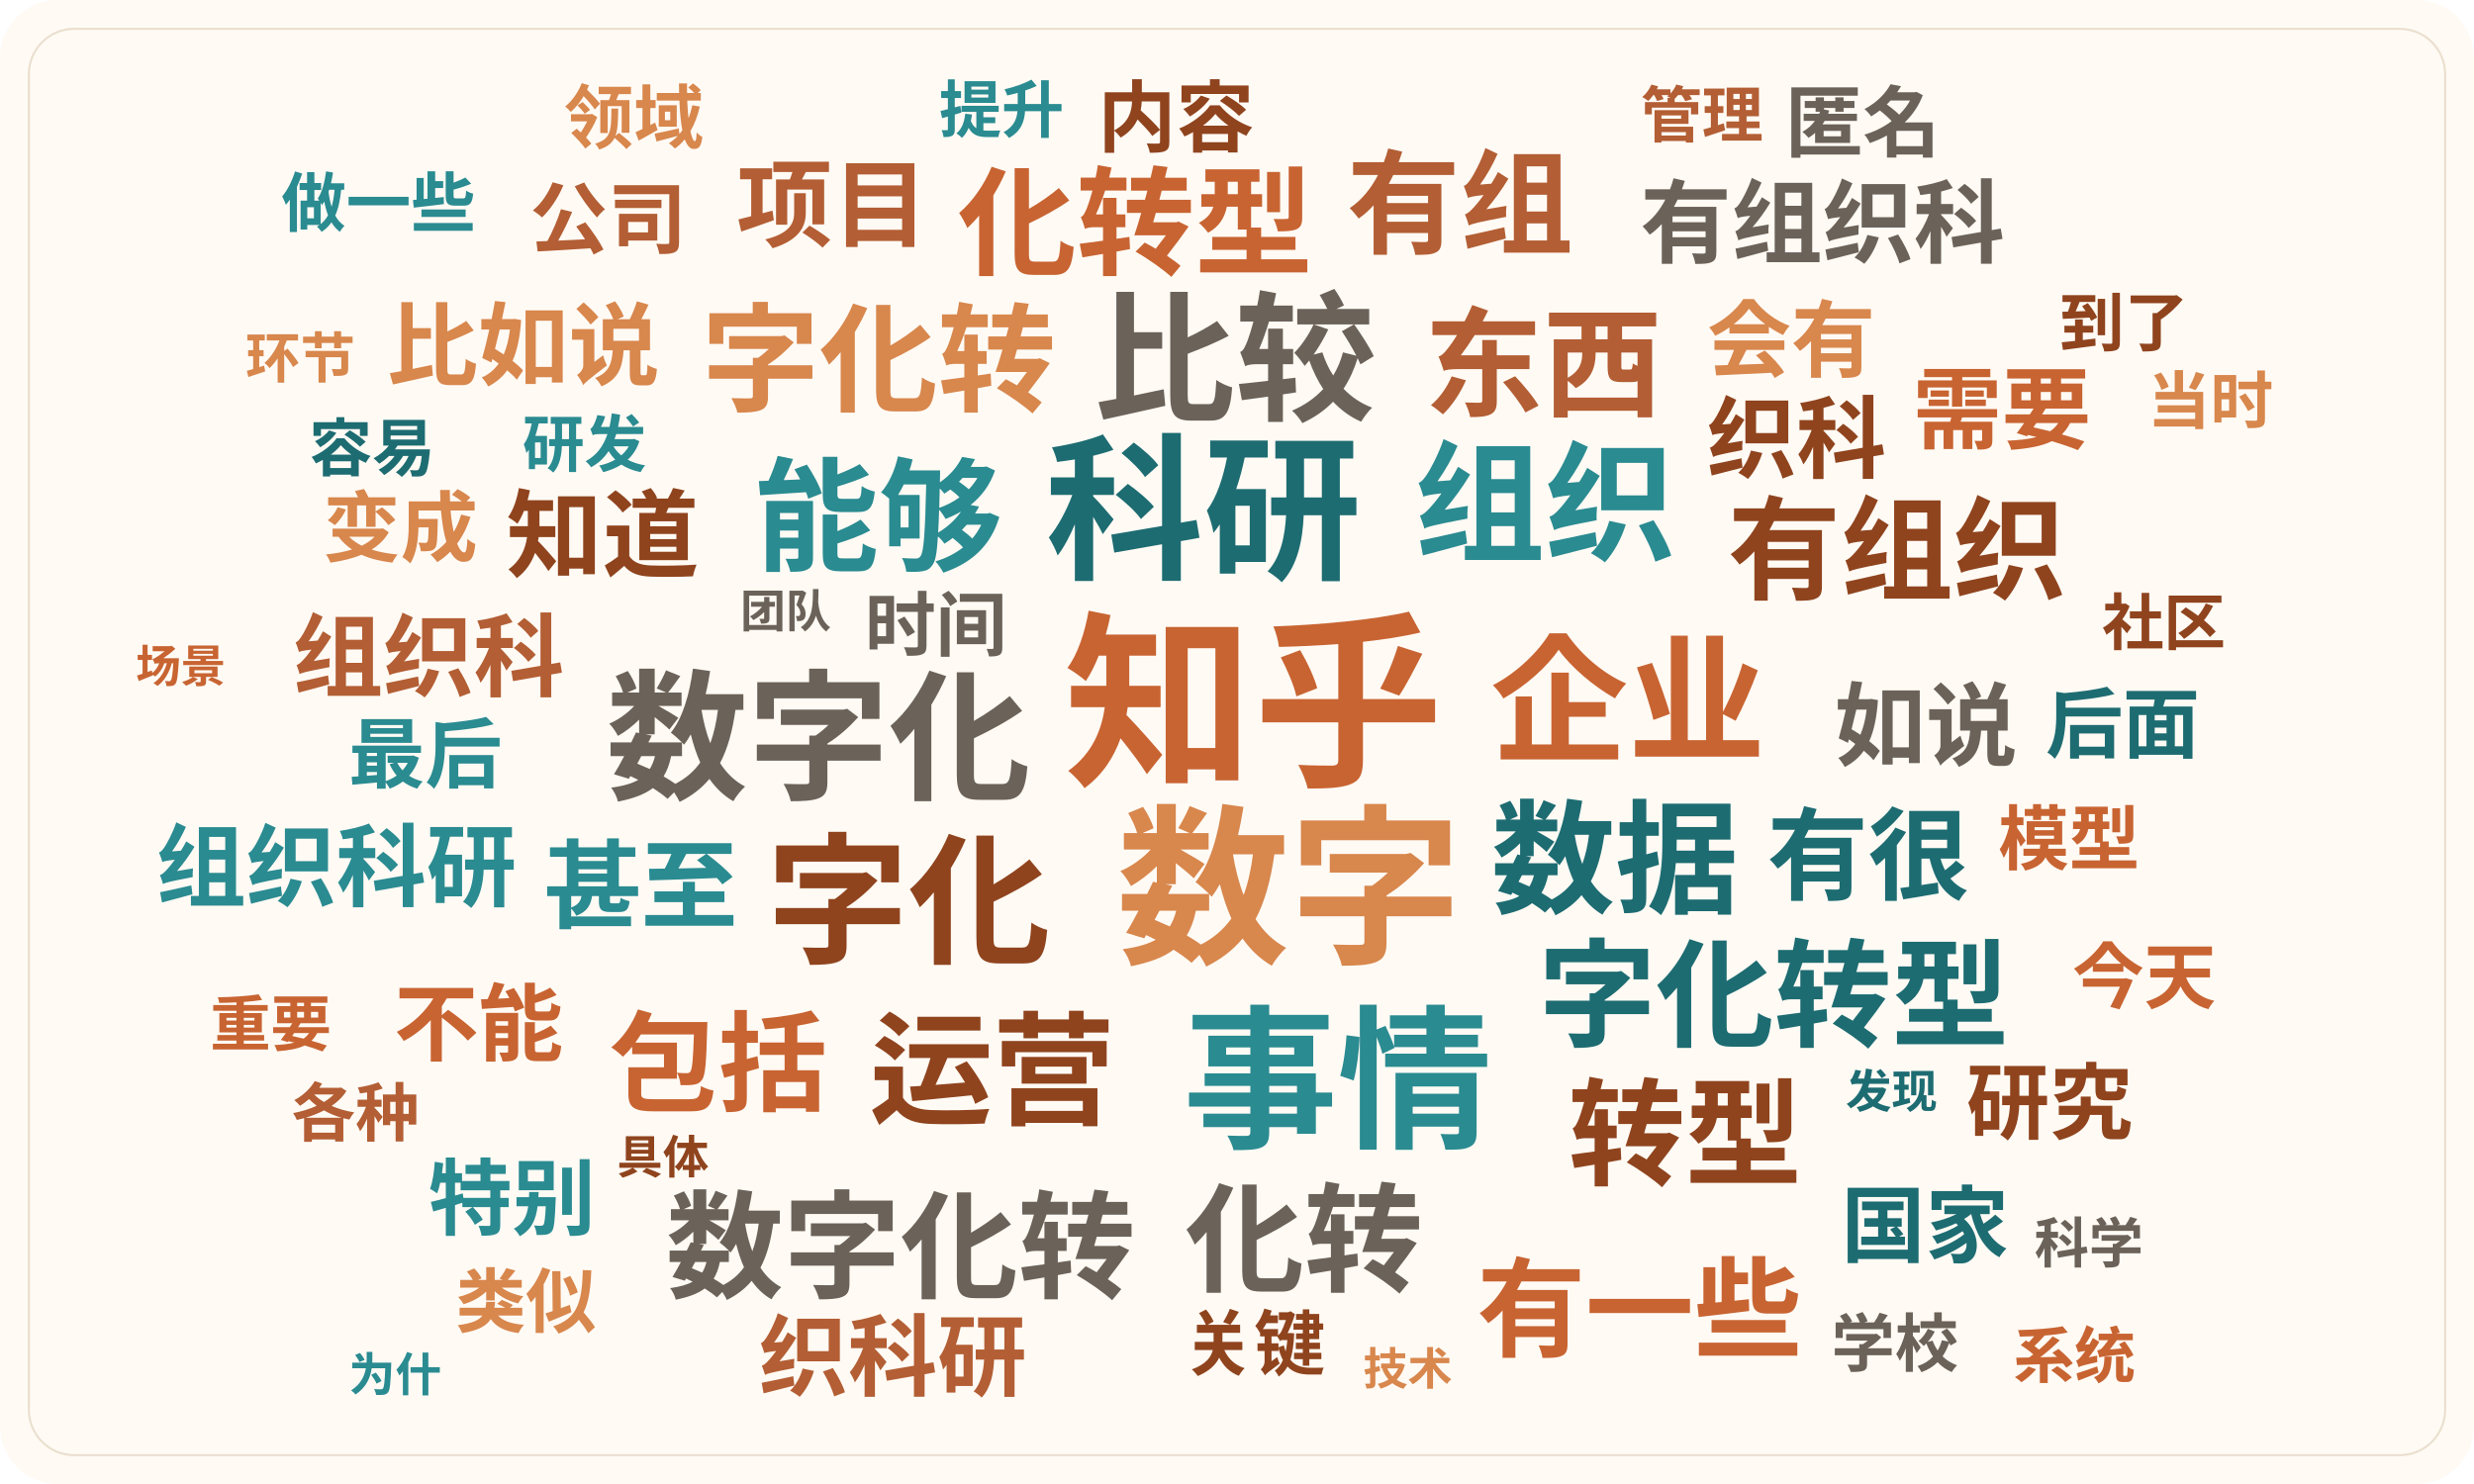
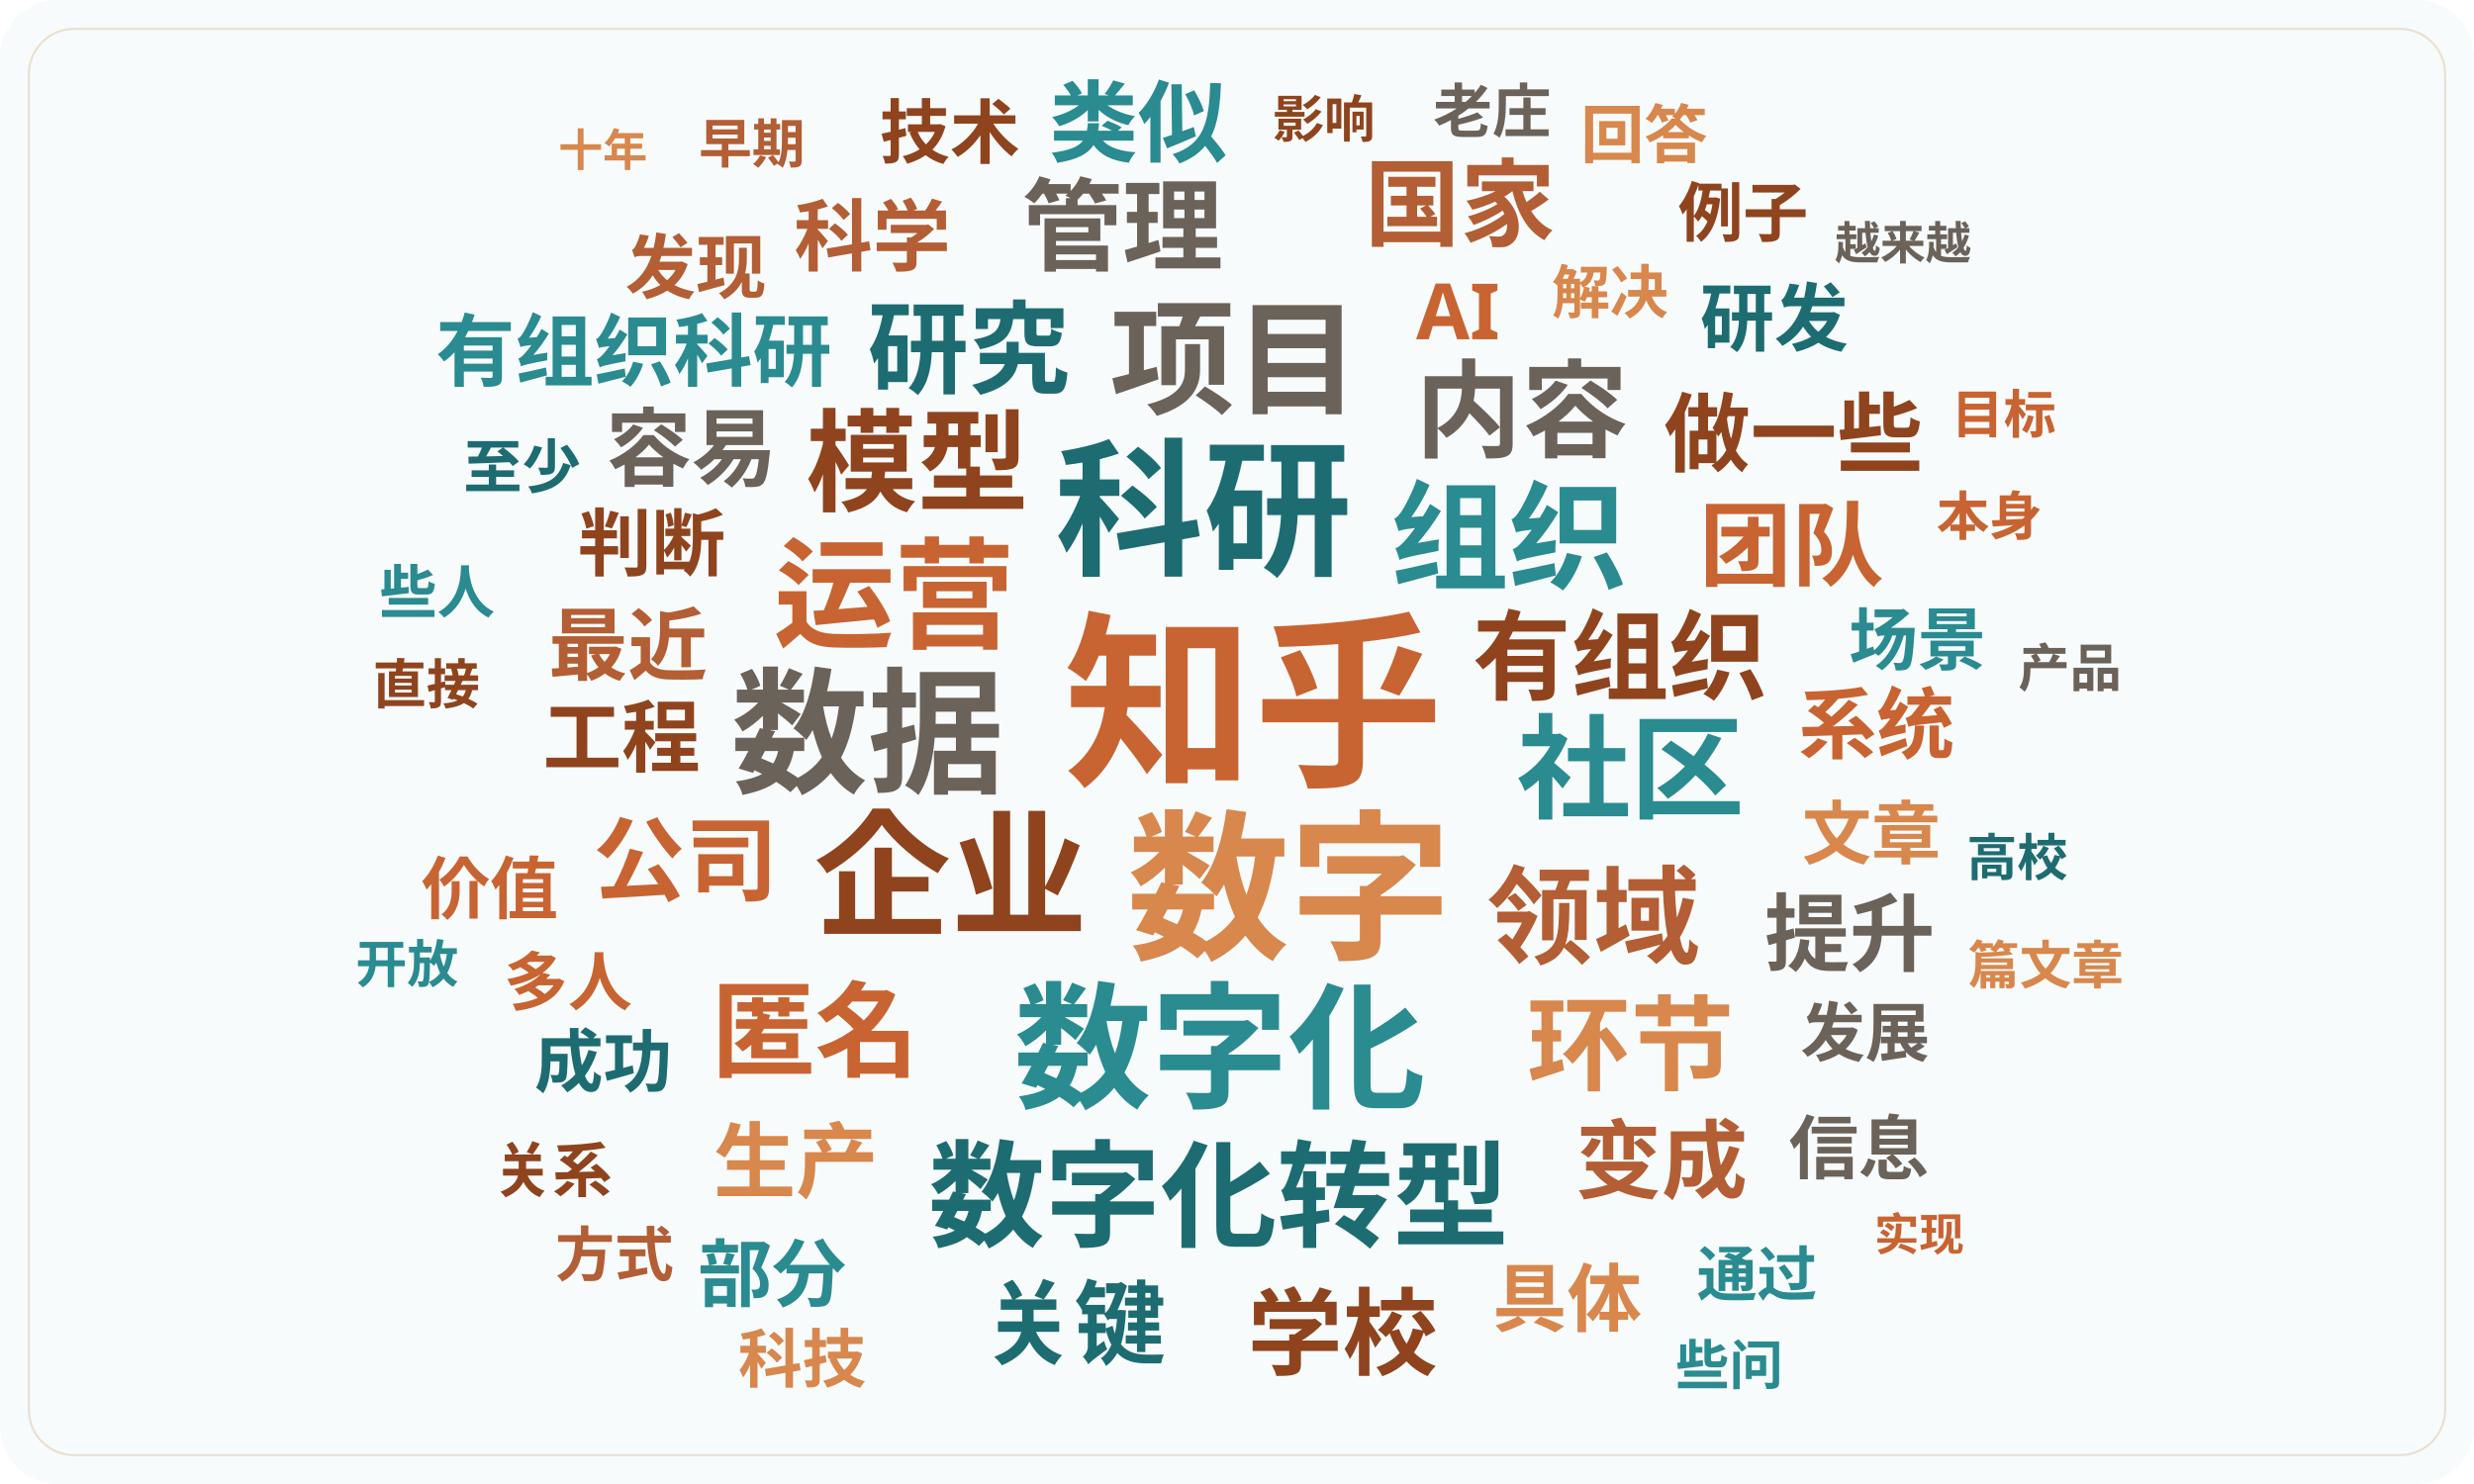
<svg xmlns="http://www.w3.org/2000/svg" viewBox="0 0 1200 720" width="1200" height="720" role="img" aria-labelledby="title desc">
-   <rect width="100%" height="100%" rx="28" fill="#fffaf4" />
+   <rect width="100%" height="100%" rx="28" fill="#f7fbfb" />
  <rect x="14" y="14" width="1172" height="692" rx="22" fill="none" stroke="#eadfce" />
-   <text x="682.8" y="664.3" font-size="21.6" fill="#d8874d" text-anchor="middle" dominant-baseline="middle" font-family="IBM Plex Sans, PingFang SC, Hiragino Sans GB, Microsoft YaHei, sans-serif" font-weight="700">技术</text>
-   <text x="87.7" y="323.4" font-size="21.8" fill="#c86432" text-anchor="middle" dominant-baseline="middle" font-family="IBM Plex Sans, PingFang SC, Hiragino Sans GB, Microsoft YaHei, sans-serif" font-weight="700">场景</text>
-   <text x="381.1" y="296.7" font-size="22.0" fill="#6b6259" text-anchor="middle" dominant-baseline="middle" font-family="IBM Plex Sans, PingFang SC, Hiragino Sans GB, Microsoft YaHei, sans-serif" font-weight="700">团队</text>
-   <text x="917.5" y="529.7" font-size="22.2" fill="#1d6c72" text-anchor="middle" dominant-baseline="middle" font-family="IBM Plex Sans, PingFang SC, Hiragino Sans GB, Microsoft YaHei, sans-serif" font-weight="700">发现</text>
-   <text x="321.5" y="561.6" font-size="22.3" fill="#8f441e" text-anchor="middle" dominant-baseline="middle" font-family="IBM Plex Sans, PingFang SC, Hiragino Sans GB, Microsoft YaHei, sans-serif" font-weight="700">具体</text>
-   <text x="191.7" y="667.1" font-size="22.5" fill="#2a8b91" text-anchor="middle" dominant-baseline="middle" font-family="IBM Plex Sans, PingFang SC, Hiragino Sans GB, Microsoft YaHei, sans-serif" font-weight="700">为什</text>
-   <text x="1013.2" y="603.4" font-size="26.4" fill="#6b6259" text-anchor="middle" dominant-baseline="middle" font-family="IBM Plex Sans, PingFang SC, Hiragino Sans GB, Microsoft YaHei, sans-serif" font-weight="700">科学</text>
-   <text x="145.7" y="174.0" font-size="26.6" fill="#d8874d" text-anchor="middle" dominant-baseline="middle" font-family="IBM Plex Sans, PingFang SC, Hiragino Sans GB, Microsoft YaHei, sans-serif" font-weight="700">环节</text>
-   <text x="131.3" y="497.1" font-size="29.4" fill="#c86432" text-anchor="middle" dominant-baseline="middle" font-family="IBM Plex Sans, PingFang SC, Hiragino Sans GB, Microsoft YaHei, sans-serif" font-weight="700">重要</text>
-   <text x="1006.2" y="658.0" font-size="29.6" fill="#c86432" text-anchor="middle" dominant-baseline="middle" font-family="IBM Plex Sans, PingFang SC, Hiragino Sans GB, Microsoft YaHei, sans-serif" font-weight="700">系统</text>
-   <text x="825.5" y="56.1" font-size="29.7" fill="#b35e34" text-anchor="middle" dominant-baseline="middle" font-family="IBM Plex Sans, PingFang SC, Hiragino Sans GB, Microsoft YaHei, sans-serif" font-weight="700">管理</text>
-   <text x="1049.5" y="302.3" font-size="29.9" fill="#8f441e" text-anchor="middle" dominant-baseline="middle" font-family="IBM Plex Sans, PingFang SC, Hiragino Sans GB, Microsoft YaHei, sans-serif" font-weight="700">社区</text>
-   <text x="283.5" y="215.8" font-size="30.1" fill="#2a8b91" text-anchor="middle" dominant-baseline="middle" font-family="IBM Plex Sans, PingFang SC, Hiragino Sans GB, Microsoft YaHei, sans-serif" font-weight="700">研发</text>
-   <text x="485.8" y="53.6" font-size="30.3" fill="#2a8b91" text-anchor="middle" dominant-baseline="middle" font-family="IBM Plex Sans, PingFang SC, Hiragino Sans GB, Microsoft YaHei, sans-serif" font-weight="700">提升</text>
-   <text x="1072.1" y="194.8" font-size="30.5" fill="#d8874d" text-anchor="middle" dominant-baseline="middle" font-family="IBM Plex Sans, PingFang SC, Hiragino Sans GB, Microsoft YaHei, sans-serif" font-weight="700">当时</text>
-   <text x="180.5" y="217.7" font-size="30.6" fill="#1d6c72" text-anchor="middle" dominant-baseline="middle" font-family="IBM Plex Sans, PingFang SC, Hiragino Sans GB, Microsoft YaHei, sans-serif" font-weight="700">容易</text>
-   <text x="919.1" y="652.1" font-size="30.8" fill="#6b6259" text-anchor="middle" dominant-baseline="middle" font-family="IBM Plex Sans, PingFang SC, Hiragino Sans GB, Microsoft YaHei, sans-serif" font-weight="700">学校</text>
-   <text x="172.4" y="540.3" font-size="31.0" fill="#b35e34" text-anchor="middle" dominant-baseline="middle" font-family="IBM Plex Sans, PingFang SC, Hiragino Sans GB, Microsoft YaHei, sans-serif" font-weight="700">各种</text>
-   <text x="1030.3" y="156.8" font-size="31.2" fill="#8f441e" text-anchor="middle" dominant-baseline="middle" font-family="IBM Plex Sans, PingFang SC, Hiragino Sans GB, Microsoft YaHei, sans-serif" font-weight="700">到了</text>
-   <text x="183.6" y="98.8" font-size="31.4" fill="#2a8b91" text-anchor="middle" dominant-baseline="middle" font-family="IBM Plex Sans, PingFang SC, Hiragino Sans GB, Microsoft YaHei, sans-serif" font-weight="700">做一些</text>
-   <text x="307.4" y="57.4" font-size="33.9" fill="#d8874d" text-anchor="middle" dominant-baseline="middle" font-family="IBM Plex Sans, PingFang SC, Hiragino Sans GB, Microsoft YaHei, sans-serif" font-weight="700">领域</text>
-   <text x="255.0" y="631.8" font-size="34.1" fill="#d8874d" text-anchor="middle" dominant-baseline="middle" font-family="IBM Plex Sans, PingFang SC, Hiragino Sans GB, Microsoft YaHei, sans-serif" font-weight="700">类似</text>
-   <text x="1003.6" y="407.3" font-size="34.3" fill="#c86432" text-anchor="middle" dominant-baseline="middle" font-family="IBM Plex Sans, PingFang SC, Hiragino Sans GB, Microsoft YaHei, sans-serif" font-weight="700">模型</text>
-   <text x="453.9" y="303.6" font-size="34.4" fill="#6b6259" text-anchor="middle" dominant-baseline="middle" font-family="IBM Plex Sans, PingFang SC, Hiragino Sans GB, Microsoft YaHei, sans-serif" font-weight="700">时间</text>
-   <text x="608.3" y="652.3" font-size="34.6" fill="#8f441e" text-anchor="middle" dominant-baseline="middle" font-family="IBM Plex Sans, PingFang SC, Hiragino Sans GB, Microsoft YaHei, sans-serif" font-weight="700">关键</text>
-   <text x="1040.0" y="474.3" font-size="34.8" fill="#c86432" text-anchor="middle" dominant-baseline="middle" font-family="IBM Plex Sans, PingFang SC, Hiragino Sans GB, Microsoft YaHei, sans-serif" font-weight="700">今天</text>
-   <text x="206.2" y="366.3" font-size="37.2" fill="#2a8b91" text-anchor="middle" dominant-baseline="middle" font-family="IBM Plex Sans, PingFang SC, Hiragino Sans GB, Microsoft YaHei, sans-serif" font-weight="700">最后</text>
-   <text x="1029.6" y="351.7" font-size="37.3" fill="#1d6c72" text-anchor="middle" dominant-baseline="middle" font-family="IBM Plex Sans, PingFang SC, Hiragino Sans GB, Microsoft YaHei, sans-serif" font-weight="700">后面</text>
-   <text x="194.2" y="256.4" font-size="37.5" fill="#d8874d" text-anchor="middle" dominant-baseline="middle" font-family="IBM Plex Sans, PingFang SC, Hiragino Sans GB, Microsoft YaHei, sans-serif" font-weight="700">变成</text>
-   <text x="903.5" y="59.9" font-size="37.7" fill="#6b6259" text-anchor="middle" dominant-baseline="middle" font-family="IBM Plex Sans, PingFang SC, Hiragino Sans GB, Microsoft YaHei, sans-serif" font-weight="700">匿名</text>
-   <text x="570.4" y="57.4" font-size="37.9" fill="#8f441e" text-anchor="middle" dominant-baseline="middle" font-family="IBM Plex Sans, PingFang SC, Hiragino Sans GB, Microsoft YaHei, sans-serif" font-weight="700">内容</text>
-   <text x="294.9" y="106.6" font-size="38.1" fill="#b35e34" text-anchor="middle" dominant-baseline="middle" font-family="IBM Plex Sans, PingFang SC, Hiragino Sans GB, Microsoft YaHei, sans-serif" font-weight="700">公司</text>
-   <text x="994.1" y="535.3" font-size="40.3" fill="#8f441e" text-anchor="middle" dominant-baseline="middle" font-family="IBM Plex Sans, PingFang SC, Hiragino Sans GB, Microsoft YaHei, sans-serif" font-weight="700">研究</text>
-   <text x="248.4" y="581.8" font-size="40.5" fill="#2a8b91" text-anchor="middle" dominant-baseline="middle" font-family="IBM Plex Sans, PingFang SC, Hiragino Sans GB, Microsoft YaHei, sans-serif" font-weight="700">特别</text>
-   <text x="933.8" y="595.0" font-size="40.7" fill="#1d6c72" text-anchor="middle" dominant-baseline="middle" font-family="IBM Plex Sans, PingFang SC, Hiragino Sans GB, Microsoft YaHei, sans-serif" font-weight="700">国家</text>
-   <text x="868.8" y="165.4" font-size="40.8" fill="#d8874d" text-anchor="middle" dominant-baseline="middle" font-family="IBM Plex Sans, PingFang SC, Hiragino Sans GB, Microsoft YaHei, sans-serif" font-weight="700">会有</text>
-   <text x="232.1" y="497.1" font-size="41.0" fill="#c86432" text-anchor="middle" dominant-baseline="middle" font-family="IBM Plex Sans, PingFang SC, Hiragino Sans GB, Microsoft YaHei, sans-serif" font-weight="700">不能</text>
-   <text x="971.0" y="199.2" font-size="43.2" fill="#c86432" text-anchor="middle" dominant-baseline="middle" font-family="IBM Plex Sans, PingFang SC, Hiragino Sans GB, Microsoft YaHei, sans-serif" font-weight="700">需要</text>
-   <text x="433.0" y="658.7" font-size="43.3" fill="#b35e34" text-anchor="middle" dominant-baseline="middle" font-family="IBM Plex Sans, PingFang SC, Hiragino Sans GB, Microsoft YaHei, sans-serif" font-weight="700">织科研</text>
-   <text x="871.4" y="213.3" font-size="43.5" fill="#8f441e" text-anchor="middle" dominant-baseline="middle" font-family="IBM Plex Sans, PingFang SC, Hiragino Sans GB, Microsoft YaHei, sans-serif" font-weight="700">织科</text>
-   <text x="163.1" y="421.0" font-size="43.7" fill="#2a8b91" text-anchor="middle" dominant-baseline="middle" font-family="IBM Plex Sans, PingFang SC, Hiragino Sans GB, Microsoft YaHei, sans-serif" font-weight="700">组织科研</text>
-   <text x="207.8" y="319.1" font-size="43.9" fill="#b35e34" text-anchor="middle" dominant-baseline="middle" font-family="IBM Plex Sans, PingFang SC, Hiragino Sans GB, Microsoft YaHei, sans-serif" font-weight="700">组织科</text>
-   <text x="253.8" y="168.1" font-size="44.1" fill="#d8874d" text-anchor="middle" dominant-baseline="middle" font-family="IBM Plex Sans, PingFang SC, Hiragino Sans GB, Microsoft YaHei, sans-serif" font-weight="700">比如说</text>
-   <text x="884.0" y="108.6" font-size="44.2" fill="#6b6259" text-anchor="middle" dominant-baseline="middle" font-family="IBM Plex Sans, PingFang SC, Hiragino Sans GB, Microsoft YaHei, sans-serif" font-weight="700">有组织科</text>
-   <text x="934.1" y="352.6" font-size="44.4" fill="#6b6259" text-anchor="middle" dominant-baseline="middle" font-family="IBM Plex Sans, PingFang SC, Hiragino Sans GB, Microsoft YaHei, sans-serif" font-weight="700">如说</text>
-   <text x="403.8" y="99.9" font-size="46.5" fill="#b35e34" text-anchor="middle" dominant-baseline="middle" font-family="IBM Plex Sans, PingFang SC, Hiragino Sans GB, Microsoft YaHei, sans-serif" font-weight="700">项目</text>
-   <text x="292.3" y="260.1" font-size="46.7" fill="#8f441e" text-anchor="middle" dominant-baseline="middle" font-family="IBM Plex Sans, PingFang SC, Hiragino Sans GB, Microsoft YaHei, sans-serif" font-weight="700">知道</text>
-   <text x="310.9" y="430.2" font-size="46.9" fill="#2a8b91" text-anchor="middle" dominant-baseline="middle" font-family="IBM Plex Sans, PingFang SC, Hiragino Sans GB, Microsoft YaHei, sans-serif" font-weight="700">甚至</text>
-   <text x="906.1" y="415.6" font-size="48.9" fill="#1d6c72" text-anchor="middle" dominant-baseline="middle" font-family="IBM Plex Sans, PingFang SC, Hiragino Sans GB, Microsoft YaHei, sans-serif" font-weight="700">有很</text>
-   <text x="795.3" y="635.7" font-size="52.6" fill="#c86432" text-anchor="middle" dominant-baseline="middle" font-family="IBM Plex Sans, PingFang SC, Hiragino Sans GB, Microsoft YaHei, sans-serif" font-weight="700">有一些</text>
-   <text x="348.3" y="516.4" font-size="52.8" fill="#c86432" text-anchor="middle" dominant-baseline="middle" font-family="IBM Plex Sans, PingFang SC, Hiragino Sans GB, Microsoft YaHei, sans-serif" font-weight="700">包括</text>
-   <text x="920.1" y="267.4" font-size="54.7" fill="#8f441e" text-anchor="middle" dominant-baseline="middle" font-family="IBM Plex Sans, PingFang SC, Hiragino Sans GB, Microsoft YaHei, sans-serif" font-weight="700">有组织</text>
-   <text x="708.2" y="99.5" font-size="54.9" fill="#b35e34" text-anchor="middle" dominant-baseline="middle" font-family="IBM Plex Sans, PingFang SC, Hiragino Sans GB, Microsoft YaHei, sans-serif" font-weight="700">有组</text>
-   <text x="817.4" y="550.8" font-size="56.7" fill="#8f441e" text-anchor="middle" dominant-baseline="middle" font-family="IBM Plex Sans, PingFang SC, Hiragino Sans GB, Microsoft YaHei, sans-serif" font-weight="700">转型</text>
-   <text x="436.9" y="605.5" font-size="56.9" fill="#6b6259" text-anchor="middle" dominant-baseline="middle" font-family="IBM Plex Sans, PingFang SC, Hiragino Sans GB, Microsoft YaHei, sans-serif" font-weight="700">数字化转</text>
-   <text x="860.4" y="483.4" font-size="57.1" fill="#1d6c72" text-anchor="middle" dominant-baseline="middle" font-family="IBM Plex Sans, PingFang SC, Hiragino Sans GB, Microsoft YaHei, sans-serif" font-weight="700">字化转型</text>
-   <text x="426.2" y="175.1" font-size="57.3" fill="#d8874d" text-anchor="middle" dominant-baseline="middle" font-family="IBM Plex Sans, PingFang SC, Hiragino Sans GB, Microsoft YaHei, sans-serif" font-weight="700">字化转</text>
-   <text x="550.8" y="108.8" font-size="57.4" fill="#c86432" text-anchor="middle" dominant-baseline="middle" font-family="IBM Plex Sans, PingFang SC, Hiragino Sans GB, Microsoft YaHei, sans-serif" font-weight="700">化转型</text>
-   <text x="632.6" y="602.0" font-size="57.6" fill="#6b6259" text-anchor="middle" dominant-baseline="middle" font-family="IBM Plex Sans, PingFang SC, Hiragino Sans GB, Microsoft YaHei, sans-serif" font-weight="700">化转</text>
-   <text x="748.5" y="177.4" font-size="57.8" fill="#b35e34" text-anchor="middle" dominant-baseline="middle" font-family="IBM Plex Sans, PingFang SC, Hiragino Sans GB, Microsoft YaHei, sans-serif" font-weight="700">东西</text>
-   <text x="481.3" y="520.2" font-size="59.6" fill="#8f441e" text-anchor="middle" dominant-baseline="middle" font-family="IBM Plex Sans, PingFang SC, Hiragino Sans GB, Microsoft YaHei, sans-serif" font-weight="700">运营</text>
-   <text x="426.1" y="251.3" font-size="59.8" fill="#2a8b91" text-anchor="middle" dominant-baseline="middle" font-family="IBM Plex Sans, PingFang SC, Hiragino Sans GB, Microsoft YaHei, sans-serif" font-weight="700">能够</text>
-   <text x="783.4" y="417.5" font-size="60.0" fill="#1d6c72" text-anchor="middle" dominant-baseline="middle" font-family="IBM Plex Sans, PingFang SC, Hiragino Sans GB, Microsoft YaHei, sans-serif" font-weight="700">数据</text>
-   <text x="749.4" y="245.0" font-size="63.4" fill="#2a8b91" text-anchor="middle" dominant-baseline="middle" font-family="IBM Plex Sans, PingFang SC, Hiragino Sans GB, Microsoft YaHei, sans-serif" font-weight="700">组织</text>
-   <text x="789.7" y="340.9" font-size="66.7" fill="#c86432" text-anchor="middle" dominant-baseline="middle" font-family="IBM Plex Sans, PingFang SC, Hiragino Sans GB, Microsoft YaHei, sans-serif" font-weight="700">企业</text>
-   <text x="599.0" y="175.0" font-size="68.4" fill="#6b6259" text-anchor="middle" dominant-baseline="middle" font-family="IBM Plex Sans, PingFang SC, Hiragino Sans GB, Microsoft YaHei, sans-serif" font-weight="700">比较</text>
-   <text x="397.0" y="358.7" font-size="68.6" fill="#6b6259" text-anchor="middle" dominant-baseline="middle" font-family="IBM Plex Sans, PingFang SC, Hiragino Sans GB, Microsoft YaHei, sans-serif" font-weight="700">数字化</text>
-   <text x="440.7" y="438.0" font-size="68.8" fill="#8f441e" text-anchor="middle" dominant-baseline="middle" font-family="IBM Plex Sans, PingFang SC, Hiragino Sans GB, Microsoft YaHei, sans-serif" font-weight="700">字化</text>
-   <text x="648.8" y="524.9" font-size="74.9" fill="#2a8b91" text-anchor="middle" dominant-baseline="middle" font-family="IBM Plex Sans, PingFang SC, Hiragino Sans GB, Microsoft YaHei, sans-serif" font-weight="700">事情</text>
-   <text x="583.7" y="248.3" font-size="76.5" fill="#1d6c72" text-anchor="middle" dominant-baseline="middle" font-family="IBM Plex Sans, PingFang SC, Hiragino Sans GB, Microsoft YaHei, sans-serif" font-weight="700">科研</text>
-   <text x="625.4" y="431.9" font-size="83.7" fill="#d8874d" text-anchor="middle" dominant-baseline="middle" font-family="IBM Plex Sans, PingFang SC, Hiragino Sans GB, Microsoft YaHei, sans-serif" font-weight="700">数字</text>
+   <text x="292.4" y="73.0" font-size="21.6" fill="#d8874d" text-anchor="middle" dominant-baseline="middle" font-family="IBM Plex Sans, PingFang SC, Hiragino Sans GB, Microsoft YaHei, sans-serif" font-weight="700">十年</text>
+   <text x="930.9" y="599.1" font-size="21.8" fill="#c86432" text-anchor="middle" dominant-baseline="middle" font-family="IBM Plex Sans, PingFang SC, Hiragino Sans GB, Microsoft YaHei, sans-serif" font-weight="700">实现</text>
+   <text x="923.0" y="118.2" font-size="22.0" fill="#6b6259" text-anchor="middle" dominant-baseline="middle" font-family="IBM Plex Sans, PingFang SC, Hiragino Sans GB, Microsoft YaHei, sans-serif" font-weight="700">越来越</text>
+   <text x="978.4" y="416.3" font-size="24.5" fill="#1d6c72" text-anchor="middle" dominant-baseline="middle" font-family="IBM Plex Sans, PingFang SC, Hiragino Sans GB, Microsoft YaHei, sans-serif" font-weight="700">高校</text>
+   <text x="642.2" y="58.0" font-size="24.7" fill="#8f441e" text-anchor="middle" dominant-baseline="middle" font-family="IBM Plex Sans, PingFang SC, Hiragino Sans GB, Microsoft YaHei, sans-serif" font-weight="700">影响</text>
+   <text x="197.4" y="468.0" font-size="24.9" fill="#2a8b91" text-anchor="middle" dominant-baseline="middle" font-family="IBM Plex Sans, PingFang SC, Hiragino Sans GB, Microsoft YaHei, sans-serif" font-weight="700">开放</text>
+   <text x="1004.0" y="324.3" font-size="25.1" fill="#6b6259" text-anchor="middle" dominant-baseline="middle" font-family="IBM Plex Sans, PingFang SC, Hiragino Sans GB, Microsoft YaHei, sans-serif" font-weight="700">产品</text>
+   <text x="992.2" y="468.5" font-size="25.2" fill="#d8874d" text-anchor="middle" dominant-baseline="middle" font-family="IBM Plex Sans, PingFang SC, Hiragino Sans GB, Microsoft YaHei, sans-serif" font-weight="700">篇文章</text>
+   <text x="971.9" y="201.3" font-size="25.4" fill="#c86432" text-anchor="middle" dominant-baseline="middle" font-family="IBM Plex Sans, PingFang SC, Hiragino Sans GB, Microsoft YaHei, sans-serif" font-weight="700">目标</text>
+   <text x="964.9" y="250.7" font-size="25.6" fill="#c86432" text-anchor="middle" dominant-baseline="middle" font-family="IBM Plex Sans, PingFang SC, Hiragino Sans GB, Microsoft YaHei, sans-serif" font-weight="700">本身</text>
+   <text x="364.7" y="70.0" font-size="25.8" fill="#b35e34" text-anchor="middle" dominant-baseline="middle" font-family="IBM Plex Sans, PingFang SC, Hiragino Sans GB, Microsoft YaHei, sans-serif" font-weight="700">早期</text>
+   <text x="206.8" y="332.3" font-size="26.0" fill="#8f441e" text-anchor="middle" dominant-baseline="middle" font-family="IBM Plex Sans, PingFang SC, Hiragino Sans GB, Microsoft YaHei, sans-serif" font-weight="700">直接</text>
+   <text x="838.8" y="662.6" font-size="26.1" fill="#2a8b91" text-anchor="middle" dominant-baseline="middle" font-family="IBM Plex Sans, PingFang SC, Hiragino Sans GB, Microsoft YaHei, sans-serif" font-weight="700">些问</text>
+   <text x="212.0" y="287.6" font-size="28.0" fill="#2a8b91" text-anchor="middle" dominant-baseline="middle" font-family="IBM Plex Sans, PingFang SC, Hiragino Sans GB, Microsoft YaHei, sans-serif" font-weight="700">些人</text>
+   <text x="780.9" y="142.1" font-size="28.2" fill="#d8874d" text-anchor="middle" dominant-baseline="middle" font-family="IBM Plex Sans, PingFang SC, Hiragino Sans GB, Microsoft YaHei, sans-serif" font-weight="700">解决</text>
+   <text x="253.2" y="226.8" font-size="28.4" fill="#1d6c72" text-anchor="middle" dominant-baseline="middle" font-family="IBM Plex Sans, PingFang SC, Hiragino Sans GB, Microsoft YaHei, sans-serif" font-weight="700">至少</text>
+   <text x="723.8" y="54.3" font-size="28.6" fill="#6b6259" text-anchor="middle" dominant-baseline="middle" font-family="IBM Plex Sans, PingFang SC, Hiragino Sans GB, Microsoft YaHei, sans-serif" font-weight="700">老庄</text>
+   <text x="298.1" y="609.0" font-size="28.7" fill="#b35e34" text-anchor="middle" dominant-baseline="middle" font-family="IBM Plex Sans, PingFang SC, Hiragino Sans GB, Microsoft YaHei, sans-serif" font-weight="700">方式</text>
+   <text x="268.0" y="568.1" font-size="28.9" fill="#8f441e" text-anchor="middle" dominant-baseline="middle" font-family="IBM Plex Sans, PingFang SC, Hiragino Sans GB, Microsoft YaHei, sans-serif" font-weight="700">关系</text>
+   <text x="852.2" y="618.5" font-size="29.1" fill="#2a8b91" text-anchor="middle" dominant-baseline="middle" font-family="IBM Plex Sans, PingFang SC, Hiragino Sans GB, Microsoft YaHei, sans-serif" font-weight="700">通过</text>
+   <text x="797.5" y="65.7" font-size="30.8" fill="#d8874d" text-anchor="middle" dominant-baseline="middle" font-family="IBM Plex Sans, PingFang SC, Hiragino Sans GB, Microsoft YaHei, sans-serif" font-weight="700">回答</text>
+   <text x="389.1" y="659.7" font-size="31.0" fill="#d8874d" text-anchor="middle" dominant-baseline="middle" font-family="IBM Plex Sans, PingFang SC, Hiragino Sans GB, Microsoft YaHei, sans-serif" font-weight="700">科技</text>
+   <text x="275.5" y="476.8" font-size="31.1" fill="#c86432" text-anchor="middle" dominant-baseline="middle" font-family="IBM Plex Sans, PingFang SC, Hiragino Sans GB, Microsoft YaHei, sans-serif" font-weight="700">多人</text>
+   <text x="904.7" y="501.4" font-size="31.3" fill="#6b6259" text-anchor="middle" dominant-baseline="middle" font-family="IBM Plex Sans, PingFang SC, Hiragino Sans GB, Microsoft YaHei, sans-serif" font-weight="700">发展</text>
+   <text x="845.5" y="103.5" font-size="31.5" fill="#8f441e" text-anchor="middle" dominant-baseline="middle" font-family="IBM Plex Sans, PingFang SC, Hiragino Sans GB, Microsoft YaHei, sans-serif" font-weight="700">例子</text>
+   <text x="237.6" y="431.5" font-size="33.1" fill="#c86432" text-anchor="middle" dominant-baseline="middle" font-family="IBM Plex Sans, PingFang SC, Hiragino Sans GB, Microsoft YaHei, sans-serif" font-weight="700">价值</text>
+   <text x="930.1" y="310.8" font-size="33.3" fill="#2a8b91" text-anchor="middle" dominant-baseline="middle" font-family="IBM Plex Sans, PingFang SC, Hiragino Sans GB, Microsoft YaHei, sans-serif" font-weight="700">场景</text>
+   <text x="292.6" y="515.4" font-size="33.4" fill="#1d6c72" text-anchor="middle" dominant-baseline="middle" font-family="IBM Plex Sans, PingFang SC, Hiragino Sans GB, Microsoft YaHei, sans-serif" font-weight="700">成功</text>
+   <text x="907.7" y="404.7" font-size="33.6" fill="#d8874d" text-anchor="middle" dominant-baseline="middle" font-family="IBM Plex Sans, PingFang SC, Hiragino Sans GB, Microsoft YaHei, sans-serif" font-weight="700">文章</text>
+   <text x="901.5" y="557.4" font-size="33.8" fill="#6b6259" text-anchor="middle" dominant-baseline="middle" font-family="IBM Plex Sans, PingFang SC, Hiragino Sans GB, Microsoft YaHei, sans-serif" font-weight="700">信息</text>
+   <text x="460.7" y="64.6" font-size="34.0" fill="#8f441e" text-anchor="middle" dominant-baseline="middle" font-family="IBM Plex Sans, PingFang SC, Hiragino Sans GB, Microsoft YaHei, sans-serif" font-weight="700">技术</text>
+   <text x="337.5" y="130.1" font-size="34.2" fill="#b35e34" text-anchor="middle" dominant-baseline="middle" font-family="IBM Plex Sans, PingFang SC, Hiragino Sans GB, Microsoft YaHei, sans-serif" font-weight="700">发现</text>
+   <text x="316.1" y="264.0" font-size="35.7" fill="#8f441e" text-anchor="middle" dominant-baseline="middle" font-family="IBM Plex Sans, PingFang SC, Hiragino Sans GB, Microsoft YaHei, sans-serif" font-weight="700">判断</text>
+   <text x="374.5" y="618.4" font-size="35.9" fill="#2a8b91" text-anchor="middle" dominant-baseline="middle" font-family="IBM Plex Sans, PingFang SC, Hiragino Sans GB, Microsoft YaHei, sans-serif" font-weight="700">部分</text>
+   <text x="860.6" y="154.8" font-size="36.0" fill="#1d6c72" text-anchor="middle" dominant-baseline="middle" font-family="IBM Plex Sans, PingFang SC, Hiragino Sans GB, Microsoft YaHei, sans-serif" font-weight="700">研发</text>
+   <text x="760.1" y="630.5" font-size="36.2" fill="#d8874d" text-anchor="middle" dominant-baseline="middle" font-family="IBM Plex Sans, PingFang SC, Hiragino Sans GB, Microsoft YaHei, sans-serif" font-weight="700">具体</text>
+   <text x="707.2" y="151.3" font-size="37.7" fill="#c86432" text-anchor="middle" dominant-baseline="middle" font-family="IBM Plex Sans, PingFang SC, Hiragino Sans GB, Microsoft YaHei, sans-serif" font-weight="700">AI</text>
+   <text x="910.2" y="351.8" font-size="37.8" fill="#c86432" text-anchor="middle" dominant-baseline="middle" font-family="IBM Plex Sans, PingFang SC, Hiragino Sans GB, Microsoft YaHei, sans-serif" font-weight="700">系统</text>
+   <text x="423.2" y="115.1" font-size="38.0" fill="#b35e34" text-anchor="middle" dominant-baseline="middle" font-family="IBM Plex Sans, PingFang SC, Hiragino Sans GB, Microsoft YaHei, sans-serif" font-weight="700">科学</text>
+   <text x="301.5" y="358.1" font-size="38.2" fill="#8f441e" text-anchor="middle" dominant-baseline="middle" font-family="IBM Plex Sans, PingFang SC, Hiragino Sans GB, Microsoft YaHei, sans-serif" font-weight="700">工程</text>
+   <text x="307.4" y="170.8" font-size="38.4" fill="#2a8b91" text-anchor="middle" dominant-baseline="middle" font-family="IBM Plex Sans, PingFang SC, Hiragino Sans GB, Microsoft YaHei, sans-serif" font-weight="700">有组织科研</text>
+   <text x="304.6" y="313.4" font-size="38.6" fill="#b35e34" text-anchor="middle" dominant-baseline="middle" font-family="IBM Plex Sans, PingFang SC, Hiragino Sans GB, Microsoft YaHei, sans-serif" font-weight="700">最近</text>
+   <text x="386.0" y="563.9" font-size="40.0" fill="#d8874d" text-anchor="middle" dominant-baseline="middle" font-family="IBM Plex Sans, PingFang SC, Hiragino Sans GB, Microsoft YaHei, sans-serif" font-weight="700">生产</text>
+   <text x="897.2" y="453.5" font-size="41.3" fill="#6b6259" text-anchor="middle" dominant-baseline="middle" font-family="IBM Plex Sans, PingFang SC, Hiragino Sans GB, Microsoft YaHei, sans-serif" font-weight="700">提升</text>
+   <text x="335.4" y="218.0" font-size="41.5" fill="#6b6259" text-anchor="middle" dominant-baseline="middle" font-family="IBM Plex Sans, PingFang SC, Hiragino Sans GB, Microsoft YaHei, sans-serif" font-weight="700">容易</text>
+   <text x="805.9" y="563.5" font-size="41.7" fill="#b35e34" text-anchor="middle" dominant-baseline="middle" font-family="IBM Plex Sans, PingFang SC, Hiragino Sans GB, Microsoft YaHei, sans-serif" font-weight="700">变成</text>
+   <text x="870.0" y="210.9" font-size="41.9" fill="#8f441e" text-anchor="middle" dominant-baseline="middle" font-family="IBM Plex Sans, PingFang SC, Hiragino Sans GB, Microsoft YaHei, sans-serif" font-weight="700">做一些</text>
+   <text x="551.9" y="60.0" font-size="43.2" fill="#2a8b91" text-anchor="middle" dominant-baseline="middle" font-family="IBM Plex Sans, PingFang SC, Hiragino Sans GB, Microsoft YaHei, sans-serif" font-weight="700">类似</text>
+   <text x="521.1" y="642.7" font-size="44.5" fill="#1d6c72" text-anchor="middle" dominant-baseline="middle" font-family="IBM Plex Sans, PingFang SC, Hiragino Sans GB, Microsoft YaHei, sans-serif" font-weight="700">关键</text>
+   <text x="869.0" y="265.1" font-size="44.7" fill="#c86432" text-anchor="middle" dominant-baseline="middle" font-family="IBM Plex Sans, PingFang SC, Hiragino Sans GB, Microsoft YaHei, sans-serif" font-weight="700">团队</text>
+   <text x="332.4" y="417.8" font-size="44.9" fill="#c86432" text-anchor="middle" dominant-baseline="middle" font-family="IBM Plex Sans, PingFang SC, Hiragino Sans GB, Microsoft YaHei, sans-serif" font-weight="700">公司</text>
+   <text x="651.2" y="647.3" font-size="46.1" fill="#8f441e" text-anchor="middle" dominant-baseline="middle" font-family="IBM Plex Sans, PingFang SC, Hiragino Sans GB, Microsoft YaHei, sans-serif" font-weight="700">学校</text>
+   <text x="708.2" y="99.5" font-size="46.3" fill="#b35e34" text-anchor="middle" dominant-baseline="middle" font-family="IBM Plex Sans, PingFang SC, Hiragino Sans GB, Microsoft YaHei, sans-serif" font-weight="700">国家</text>
+   <text x="785.7" y="319.1" font-size="47.6" fill="#8f441e" text-anchor="middle" dominant-baseline="middle" font-family="IBM Plex Sans, PingFang SC, Hiragino Sans GB, Microsoft YaHei, sans-serif" font-weight="700">有组织</text>
+   <text x="544.4" y="110.3" font-size="48.8" fill="#6b6259" text-anchor="middle" dominant-baseline="middle" font-family="IBM Plex Sans, PingFang SC, Hiragino Sans GB, Microsoft YaHei, sans-serif" font-weight="700">管理</text>
+   <text x="469.8" y="169.8" font-size="49.0" fill="#1d6c72" text-anchor="middle" dominant-baseline="middle" font-family="IBM Plex Sans, PingFang SC, Hiragino Sans GB, Microsoft YaHei, sans-serif" font-weight="700">研究</text>
+   <text x="790.9" y="507.5" font-size="50.2" fill="#d8874d" text-anchor="middle" dominant-baseline="middle" font-family="IBM Plex Sans, PingFang SC, Hiragino Sans GB, Microsoft YaHei, sans-serif" font-weight="700">环节</text>
+   <text x="395.3" y="500.8" font-size="50.4" fill="#c86432" text-anchor="middle" dominant-baseline="middle" font-family="IBM Plex Sans, PingFang SC, Hiragino Sans GB, Microsoft YaHei, sans-serif" font-weight="700">匿名</text>
+   <text x="738.1" y="199.7" font-size="51.6" fill="#6b6259" text-anchor="middle" dominant-baseline="middle" font-family="IBM Plex Sans, PingFang SC, Hiragino Sans GB, Microsoft YaHei, sans-serif" font-weight="700">内容</text>
+   <text x="772.8" y="445.3" font-size="51.8" fill="#b35e34" text-anchor="middle" dominant-baseline="middle" font-family="IBM Plex Sans, PingFang SC, Hiragino Sans GB, Microsoft YaHei, sans-serif" font-weight="700">领域</text>
+   <text x="445.0" y="224.9" font-size="54.0" fill="#8f441e" text-anchor="middle" dominant-baseline="middle" font-family="IBM Plex Sans, PingFang SC, Hiragino Sans GB, Microsoft YaHei, sans-serif" font-weight="700">模型</text>
+   <text x="790.8" y="373.4" font-size="55.1" fill="#2a8b91" text-anchor="middle" dominant-baseline="middle" font-family="IBM Plex Sans, PingFang SC, Hiragino Sans GB, Microsoft YaHei, sans-serif" font-weight="700">社区</text>
+   <text x="591.2" y="580.8" font-size="56.3" fill="#1d6c72" text-anchor="middle" dominant-baseline="middle" font-family="IBM Plex Sans, PingFang SC, Hiragino Sans GB, Microsoft YaHei, sans-serif" font-weight="700">数字化转型</text>
+   <text x="731.8" y="261.3" font-size="57.4" fill="#2a8b91" text-anchor="middle" dominant-baseline="middle" font-family="IBM Plex Sans, PingFang SC, Hiragino Sans GB, Microsoft YaHei, sans-serif" font-weight="700">组织</text>
+   <text x="433.7" y="289.5" font-size="58.5" fill="#c86432" text-anchor="middle" dominant-baseline="middle" font-family="IBM Plex Sans, PingFang SC, Hiragino Sans GB, Microsoft YaHei, sans-serif" font-weight="700">运营</text>
+   <text x="599.0" y="175.0" font-size="60.6" fill="#6b6259" text-anchor="middle" dominant-baseline="middle" font-family="IBM Plex Sans, PingFang SC, Hiragino Sans GB, Microsoft YaHei, sans-serif" font-weight="700">项目</text>
+   <text x="420.9" y="356.5" font-size="66.2" fill="#6b6259" text-anchor="middle" dominant-baseline="middle" font-family="IBM Plex Sans, PingFang SC, Hiragino Sans GB, Microsoft YaHei, sans-serif" font-weight="700">数据</text>
+   <text x="461.2" y="425.7" font-size="66.3" fill="#8f441e" text-anchor="middle" dominant-baseline="middle" font-family="IBM Plex Sans, PingFang SC, Hiragino Sans GB, Microsoft YaHei, sans-serif" font-weight="700">企业</text>
+   <text x="591.7" y="509.2" font-size="66.5" fill="#2a8b91" text-anchor="middle" dominant-baseline="middle" font-family="IBM Plex Sans, PingFang SC, Hiragino Sans GB, Microsoft YaHei, sans-serif" font-weight="700">数字化</text>
+   <text x="583.7" y="248.3" font-size="71.9" fill="#1d6c72" text-anchor="middle" dominant-baseline="middle" font-family="IBM Plex Sans, PingFang SC, Hiragino Sans GB, Microsoft YaHei, sans-serif" font-weight="700">科研</text>
+   <text x="625.4" y="431.9" font-size="78.6" fill="#d8874d" text-anchor="middle" dominant-baseline="middle" font-family="IBM Plex Sans, PingFang SC, Hiragino Sans GB, Microsoft YaHei, sans-serif" font-weight="700">数字</text>
  <text x="608.1" y="342.2" font-size="92.0" fill="#c86432" text-anchor="middle" dominant-baseline="middle" font-family="IBM Plex Sans, PingFang SC, Hiragino Sans GB, Microsoft YaHei, sans-serif" font-weight="700">知乎</text>
</svg>
